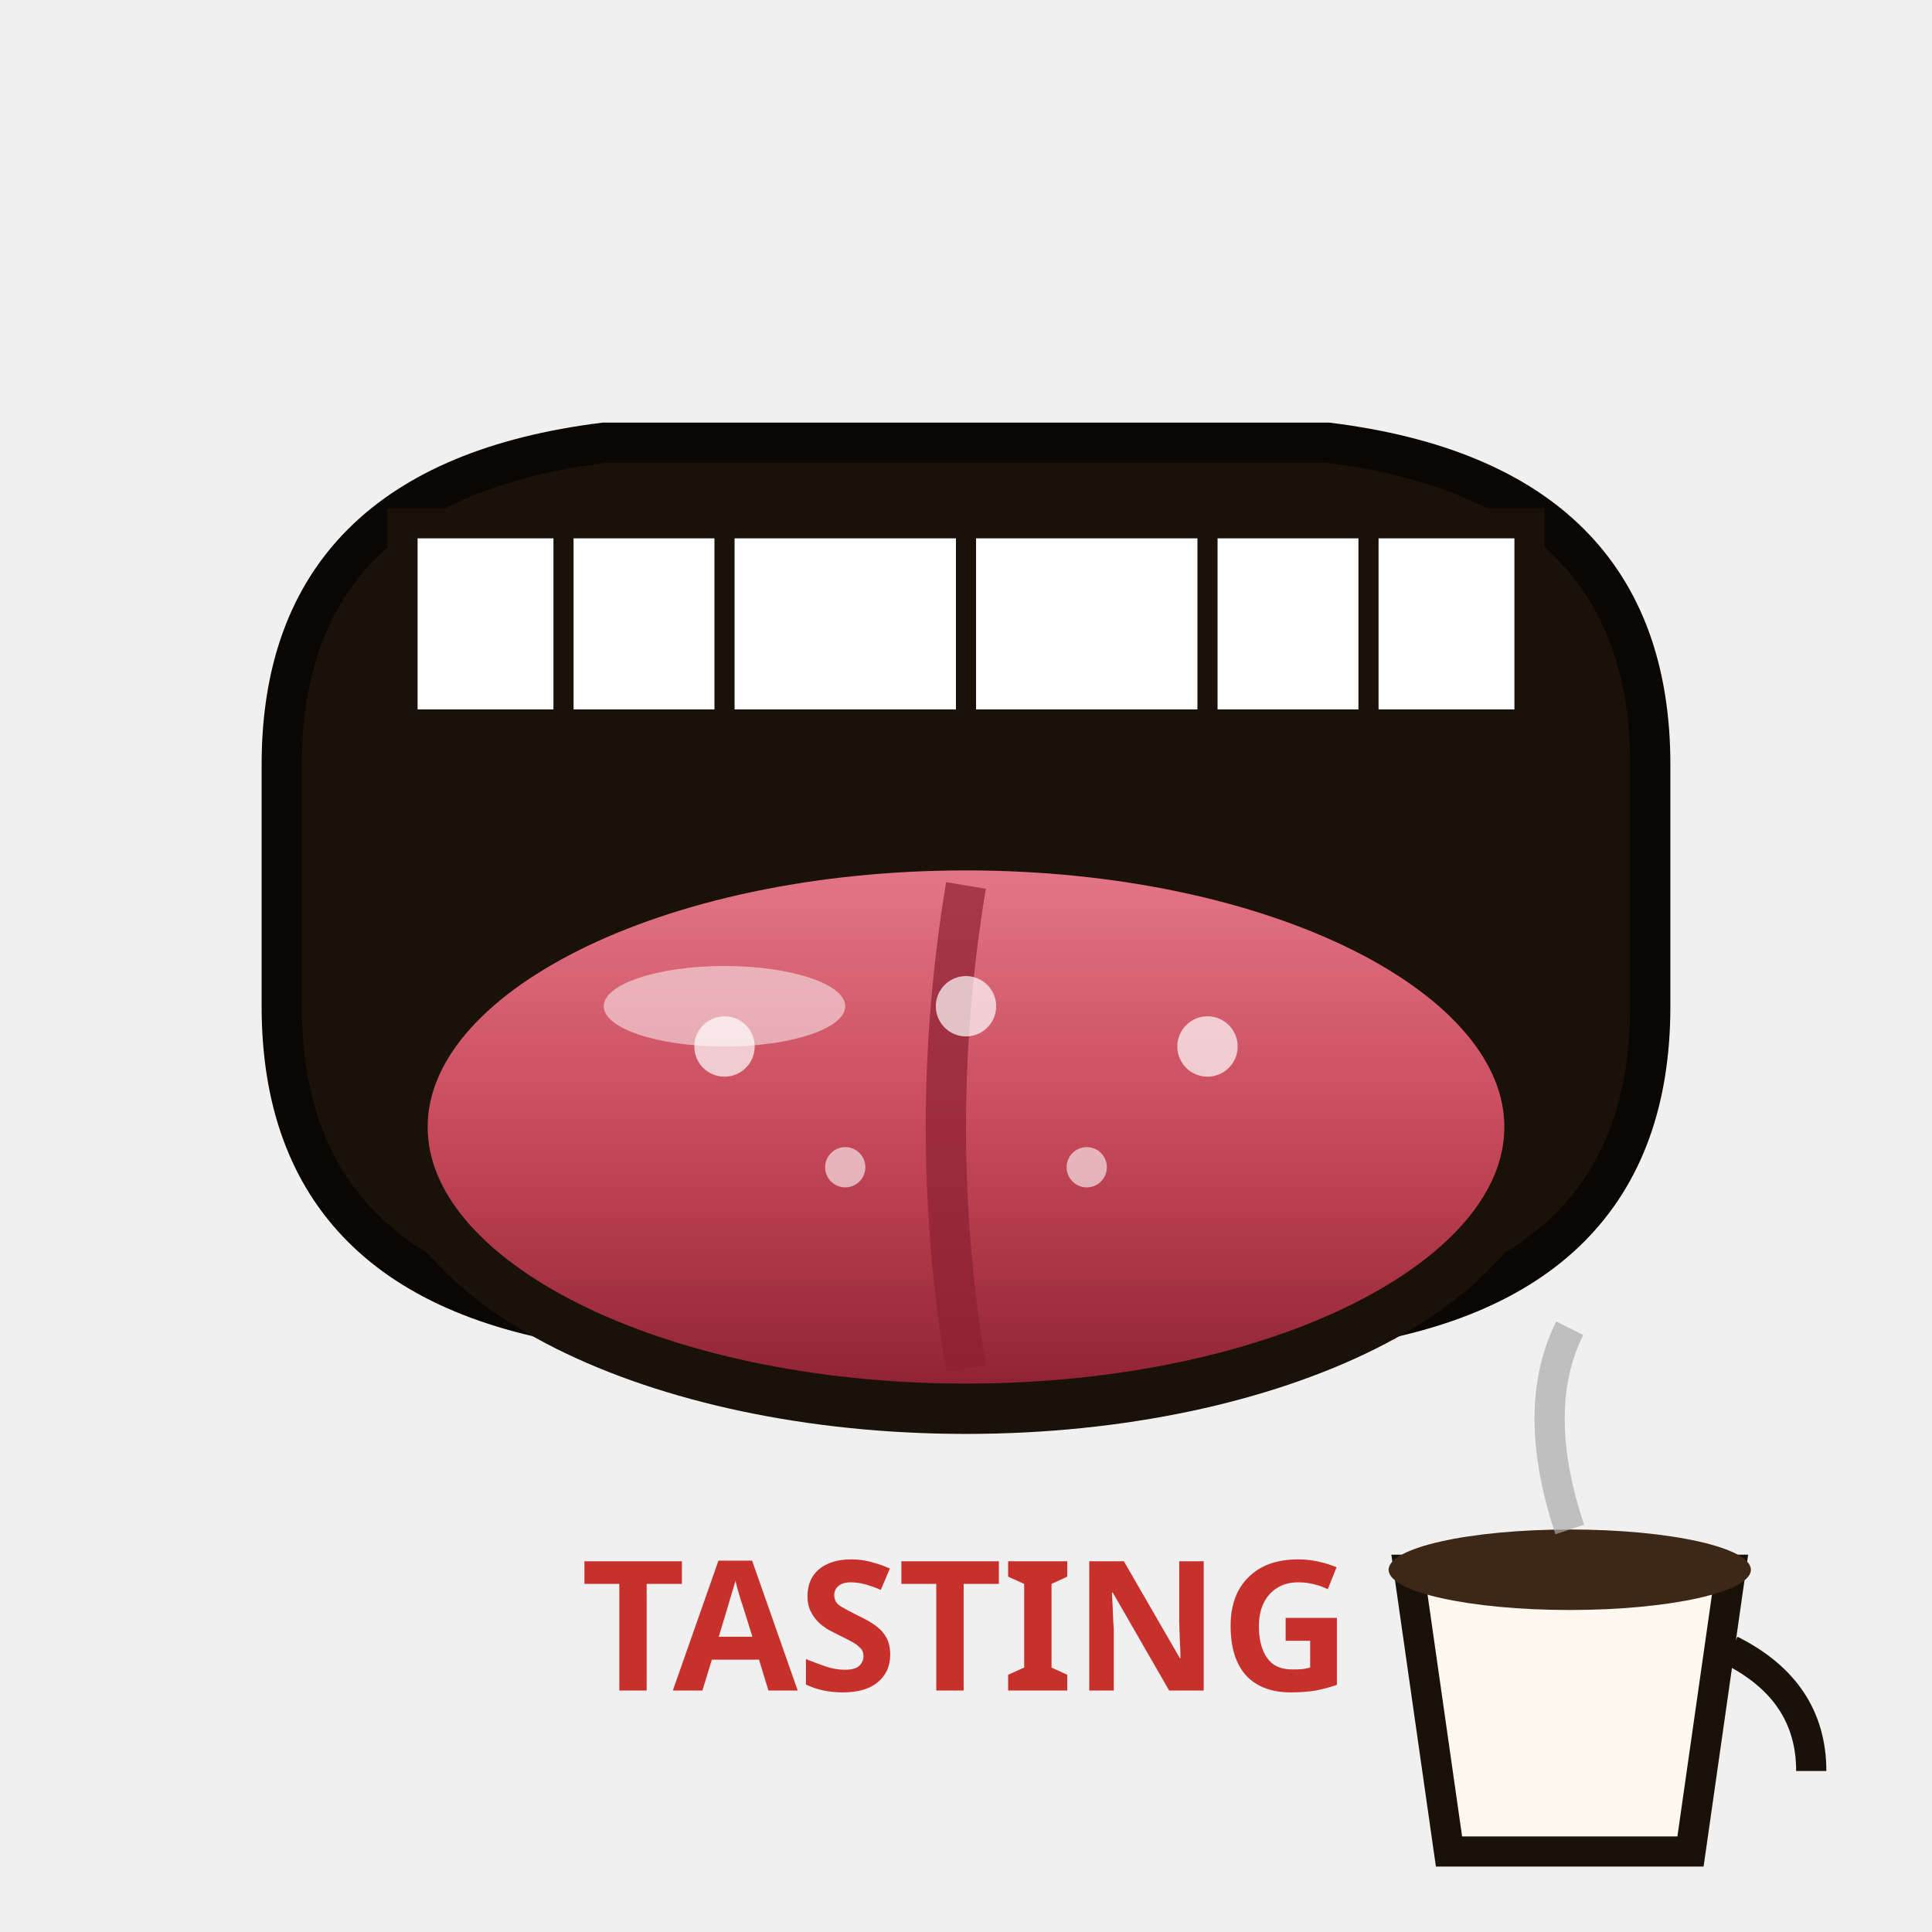
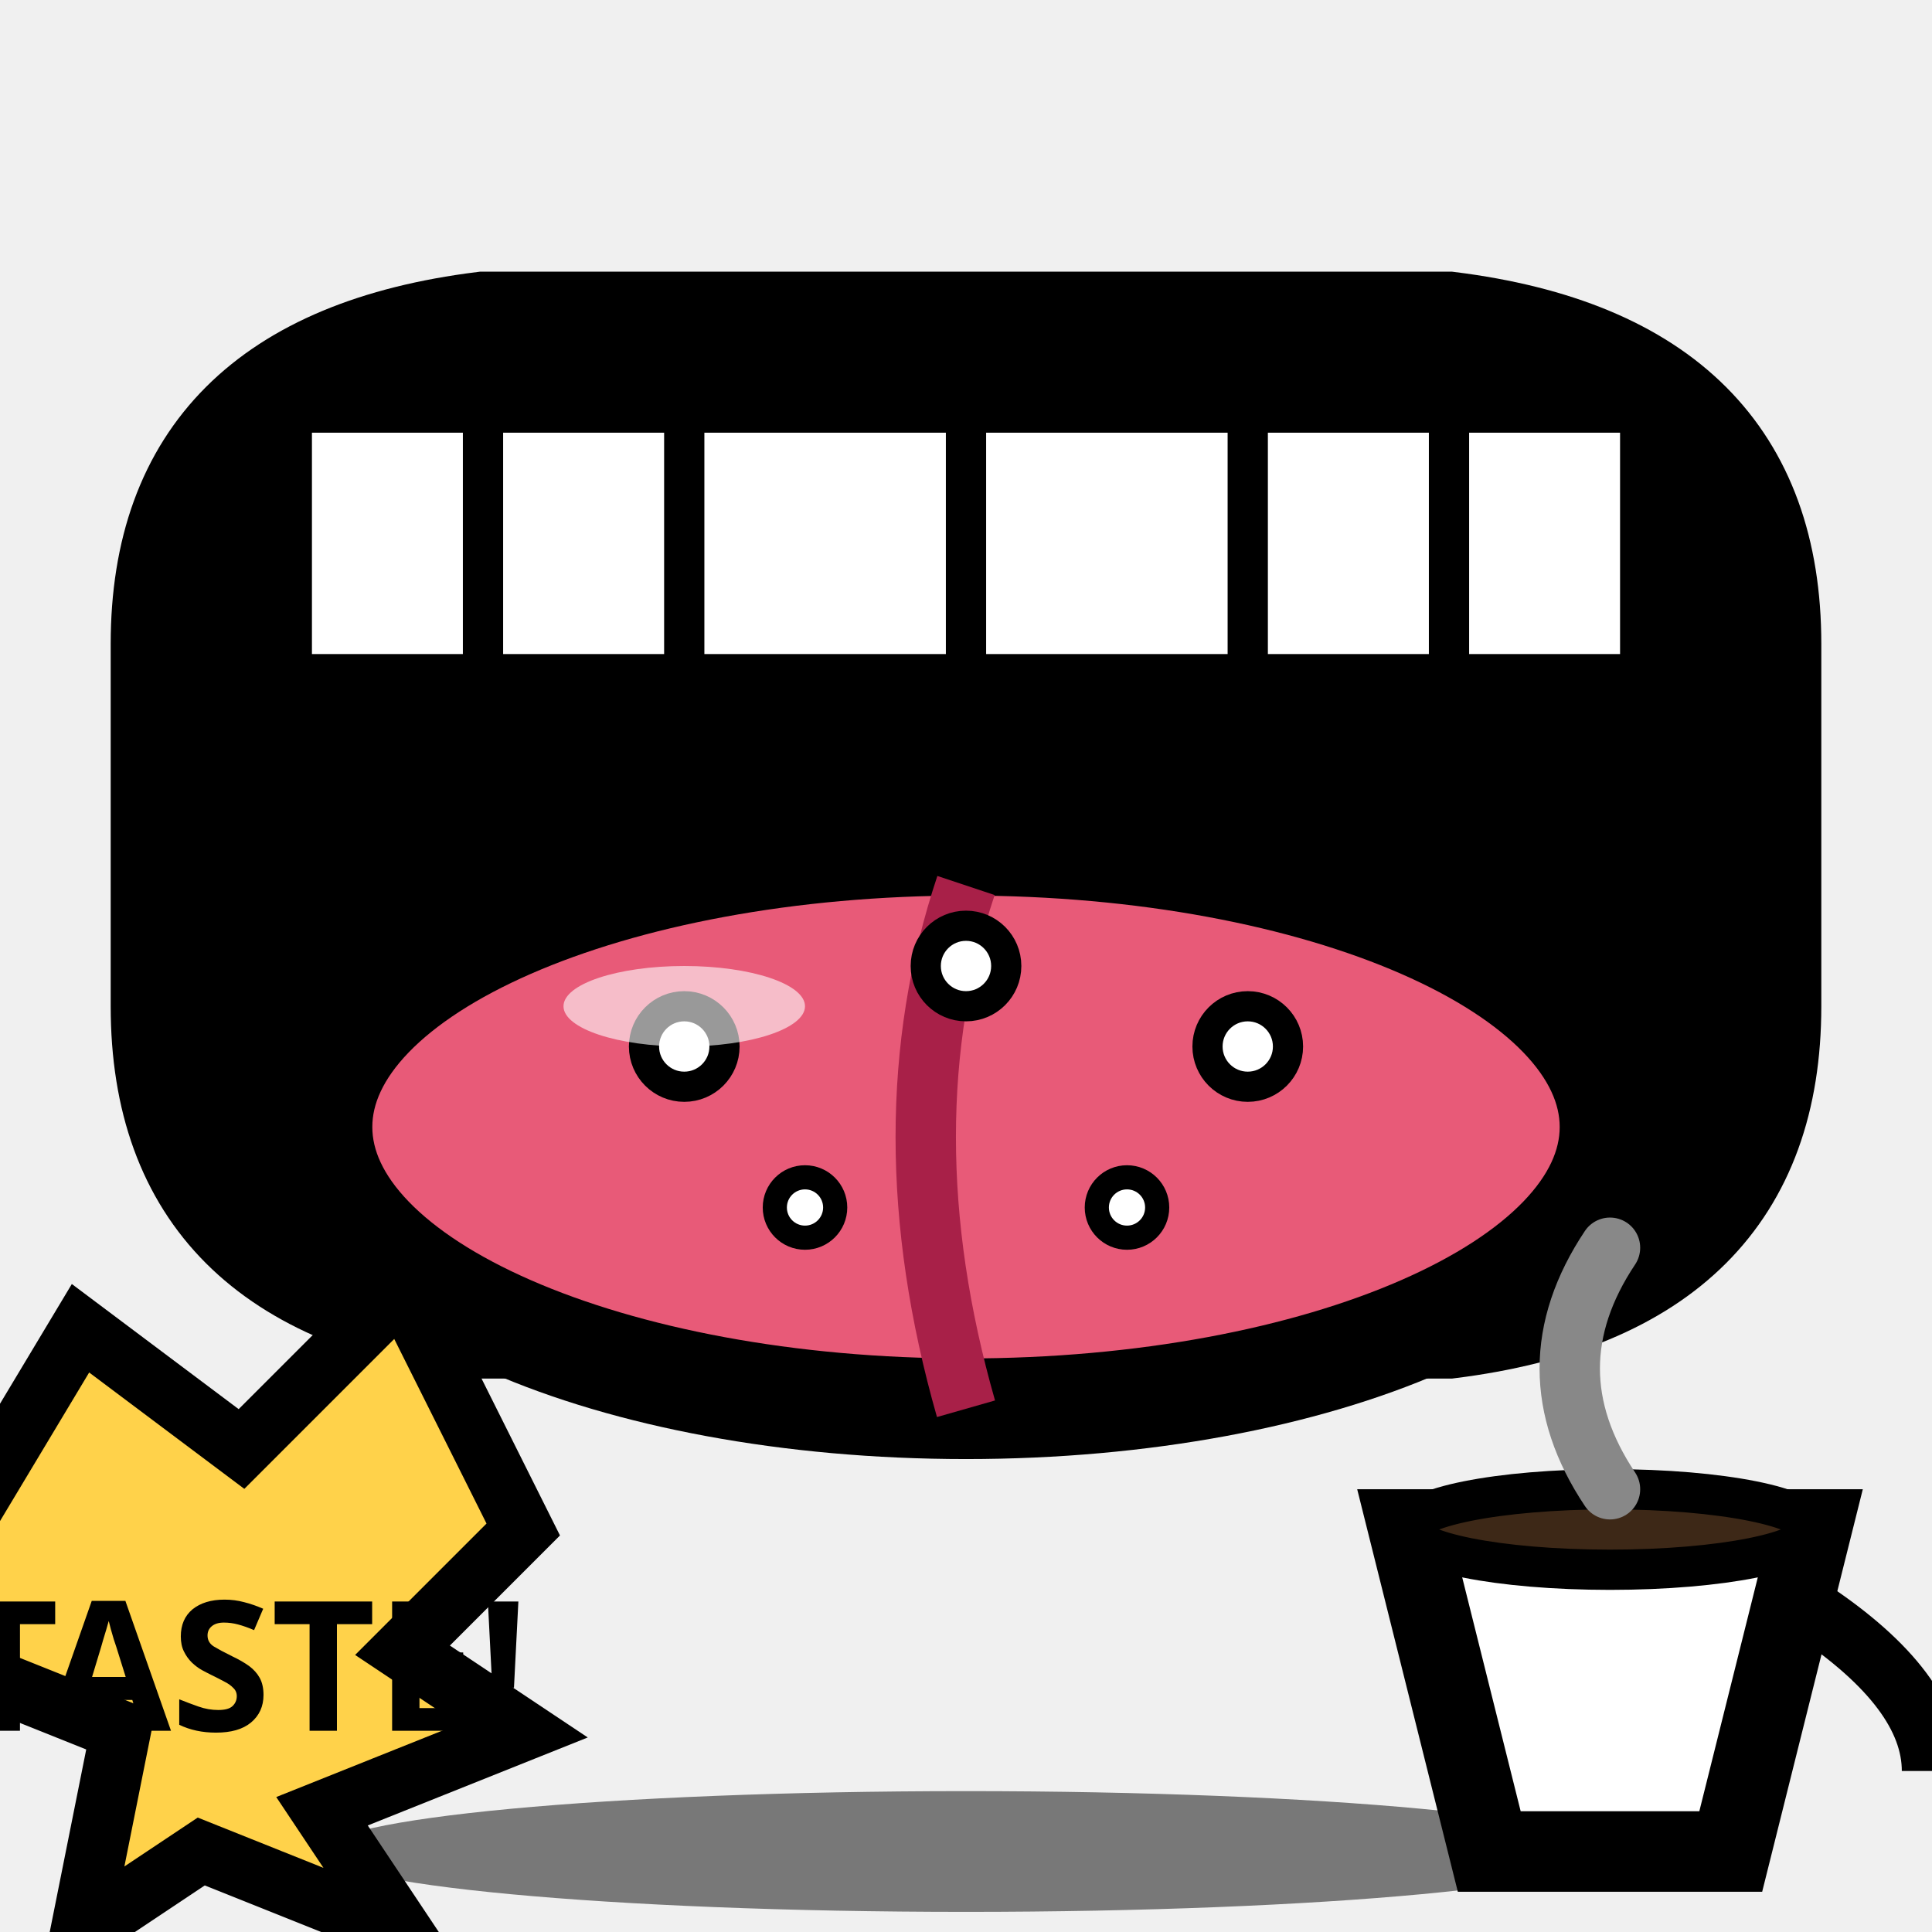
<svg xmlns="http://www.w3.org/2000/svg" viewBox="0 0 96 96" width="96" height="96">
-   <defs>
-     <linearGradient id="tongue" x1="0" y1="0" x2="0" y2="1">
-       <stop offset="0" stop-color="#e57a8a" />
-       <stop offset="0.5" stop-color="#c84a5a" />
-       <stop offset="1" stop-color="#8b2030" />
-     </linearGradient>
-   </defs>
-   <path d="M 14 38 Q 14 24 30 22 L 66 22 Q 82 24 82 38 L 82 50 Q 82 64 66 66 L 30 66 Q 14 64 14 50 Z" fill="#1a1108" stroke="#0a0604" stroke-width="2" />
-   <rect x="20" y="26" width="56" height="10" fill="#fff" stroke="#1a1108" stroke-width="1.5" />
-   <line x1="28" y1="26" x2="28" y2="36" stroke="#1a1108" stroke-width="1" />
-   <line x1="36" y1="26" x2="36" y2="36" stroke="#1a1108" stroke-width="1" />
-   <line x1="48" y1="26" x2="48" y2="36" stroke="#1a1108" stroke-width="1" />
-   <line x1="60" y1="26" x2="60" y2="36" stroke="#1a1108" stroke-width="1" />
-   <line x1="68" y1="26" x2="68" y2="36" stroke="#1a1108" stroke-width="1" />
-   <ellipse cx="48" cy="56" rx="28" ry="14" fill="url(#tongue)" stroke="#1a1108" stroke-width="2.5" />
-   <path d="M 48 44 Q 46 56 48 68" stroke="#8b2030" stroke-width="2" fill="none" opacity="0.7" />
-   <circle cx="36" cy="52" r="1.5" fill="#fff" opacity="0.7" />
-   <circle cx="48" cy="50" r="1.5" fill="#fff" opacity="0.7" />
-   <circle cx="60" cy="52" r="1.5" fill="#fff" opacity="0.7" />
-   <circle cx="42" cy="58" r="1" fill="#fff" opacity="0.6" />
-   <circle cx="54" cy="58" r="1" fill="#fff" opacity="0.6" />
-   <ellipse cx="36" cy="50" rx="6" ry="2" fill="#fff" opacity="0.5" />
-   <path d="M 70 78 L 72 92 L 84 92 L 86 78 Z" fill="#fff8f0" stroke="#1a1108" stroke-width="1.5" />
-   <ellipse cx="78" cy="78" rx="9" ry="2" fill="#3d2817" />
-   <path d="M 86 82 Q 90 84 90 88" fill="none" stroke="#1a1108" stroke-width="1.5" />
-   <path d="M 78 76 Q 76 70 78 66" stroke="#aaa" stroke-width="1.5" fill="none" opacity="0.7" />
-   <text x="48" y="84" text-anchor="middle" font-family="sans-serif" font-size="9" font-weight="bold" fill="#c8302c">TASTING</text>
+   <ellipse cx="48" cy="92" rx="32" ry="3" fill="#000" opacity="0.5" />
+   <path d="M 8 32 Q 8 18 24 16 L 72 16 Q 88 18 88 32 L 88 50 Q 88 64 72 66 L 24 66 Q 8 64 8 50 Z" fill="#000" stroke="#000" stroke-width="5" />
+   <rect x="14" y="20" width="68" height="14" fill="#fff" stroke="#000" stroke-width="3" />
+   <line x1="24" y1="20" x2="24" y2="34" stroke="#000" stroke-width="2" />
+   <line x1="34" y1="20" x2="34" y2="34" stroke="#000" stroke-width="2" />
+   <line x1="48" y1="20" x2="48" y2="34" stroke="#000" stroke-width="2" />
+   <line x1="62" y1="20" x2="62" y2="34" stroke="#000" stroke-width="2" />
+   <line x1="72" y1="20" x2="72" y2="34" stroke="#000" stroke-width="2" />
+   <ellipse cx="48" cy="56" rx="32" ry="14" fill="#e85a78" stroke="#000" stroke-width="5" />
+   <path d="M 48 44 Q 44 56 48 70" stroke="#a82048" stroke-width="3" fill="none" />
+   <circle cx="34" cy="52" r="2" fill="#fff" stroke="#000" stroke-width="1.5" />
+   <circle cx="48" cy="48" r="2" fill="#fff" stroke="#000" stroke-width="1.5" />
+   <circle cx="62" cy="52" r="2" fill="#fff" stroke="#000" stroke-width="1.5" />
+   <circle cx="40" cy="60" r="1.5" fill="#fff" stroke="#000" stroke-width="1.2" />
+   <circle cx="56" cy="60" r="1.5" fill="#fff" stroke="#000" stroke-width="1.2" />
+   <ellipse cx="34" cy="50" rx="6" ry="2" fill="#fff" opacity="0.6" />
+   <path d="M 70 76 L 74 92 L 86 92 L 90 76 Z" fill="#fff" stroke="#000" stroke-width="4" />
+   <ellipse cx="80" cy="76" rx="10" ry="2" fill="#3d2817" stroke="#000" stroke-width="2" />
+   <path d="M 90 80 Q 96 84 96 88" fill="none" stroke="#000" stroke-width="3" />
+   <path d="M 80 74 Q 76 68 80 62" stroke="#888" stroke-width="3" fill="none" stroke-linecap="round" />
+   <g transform="translate(-2 64)">
+     <polygon points="0,12 6,2 14,8 22,0 28,12 22,18 28,22 18,26 22,32 12,28 6,32 8,22 -2,18" fill="#ffd24a" stroke="#000" stroke-width="3" />
+     <text x="14" y="22" text-anchor="middle" font-family="Impact, sans-serif" font-size="9" font-weight="bold" fill="#000">TASTE!</text>
+   </g>
</svg>
